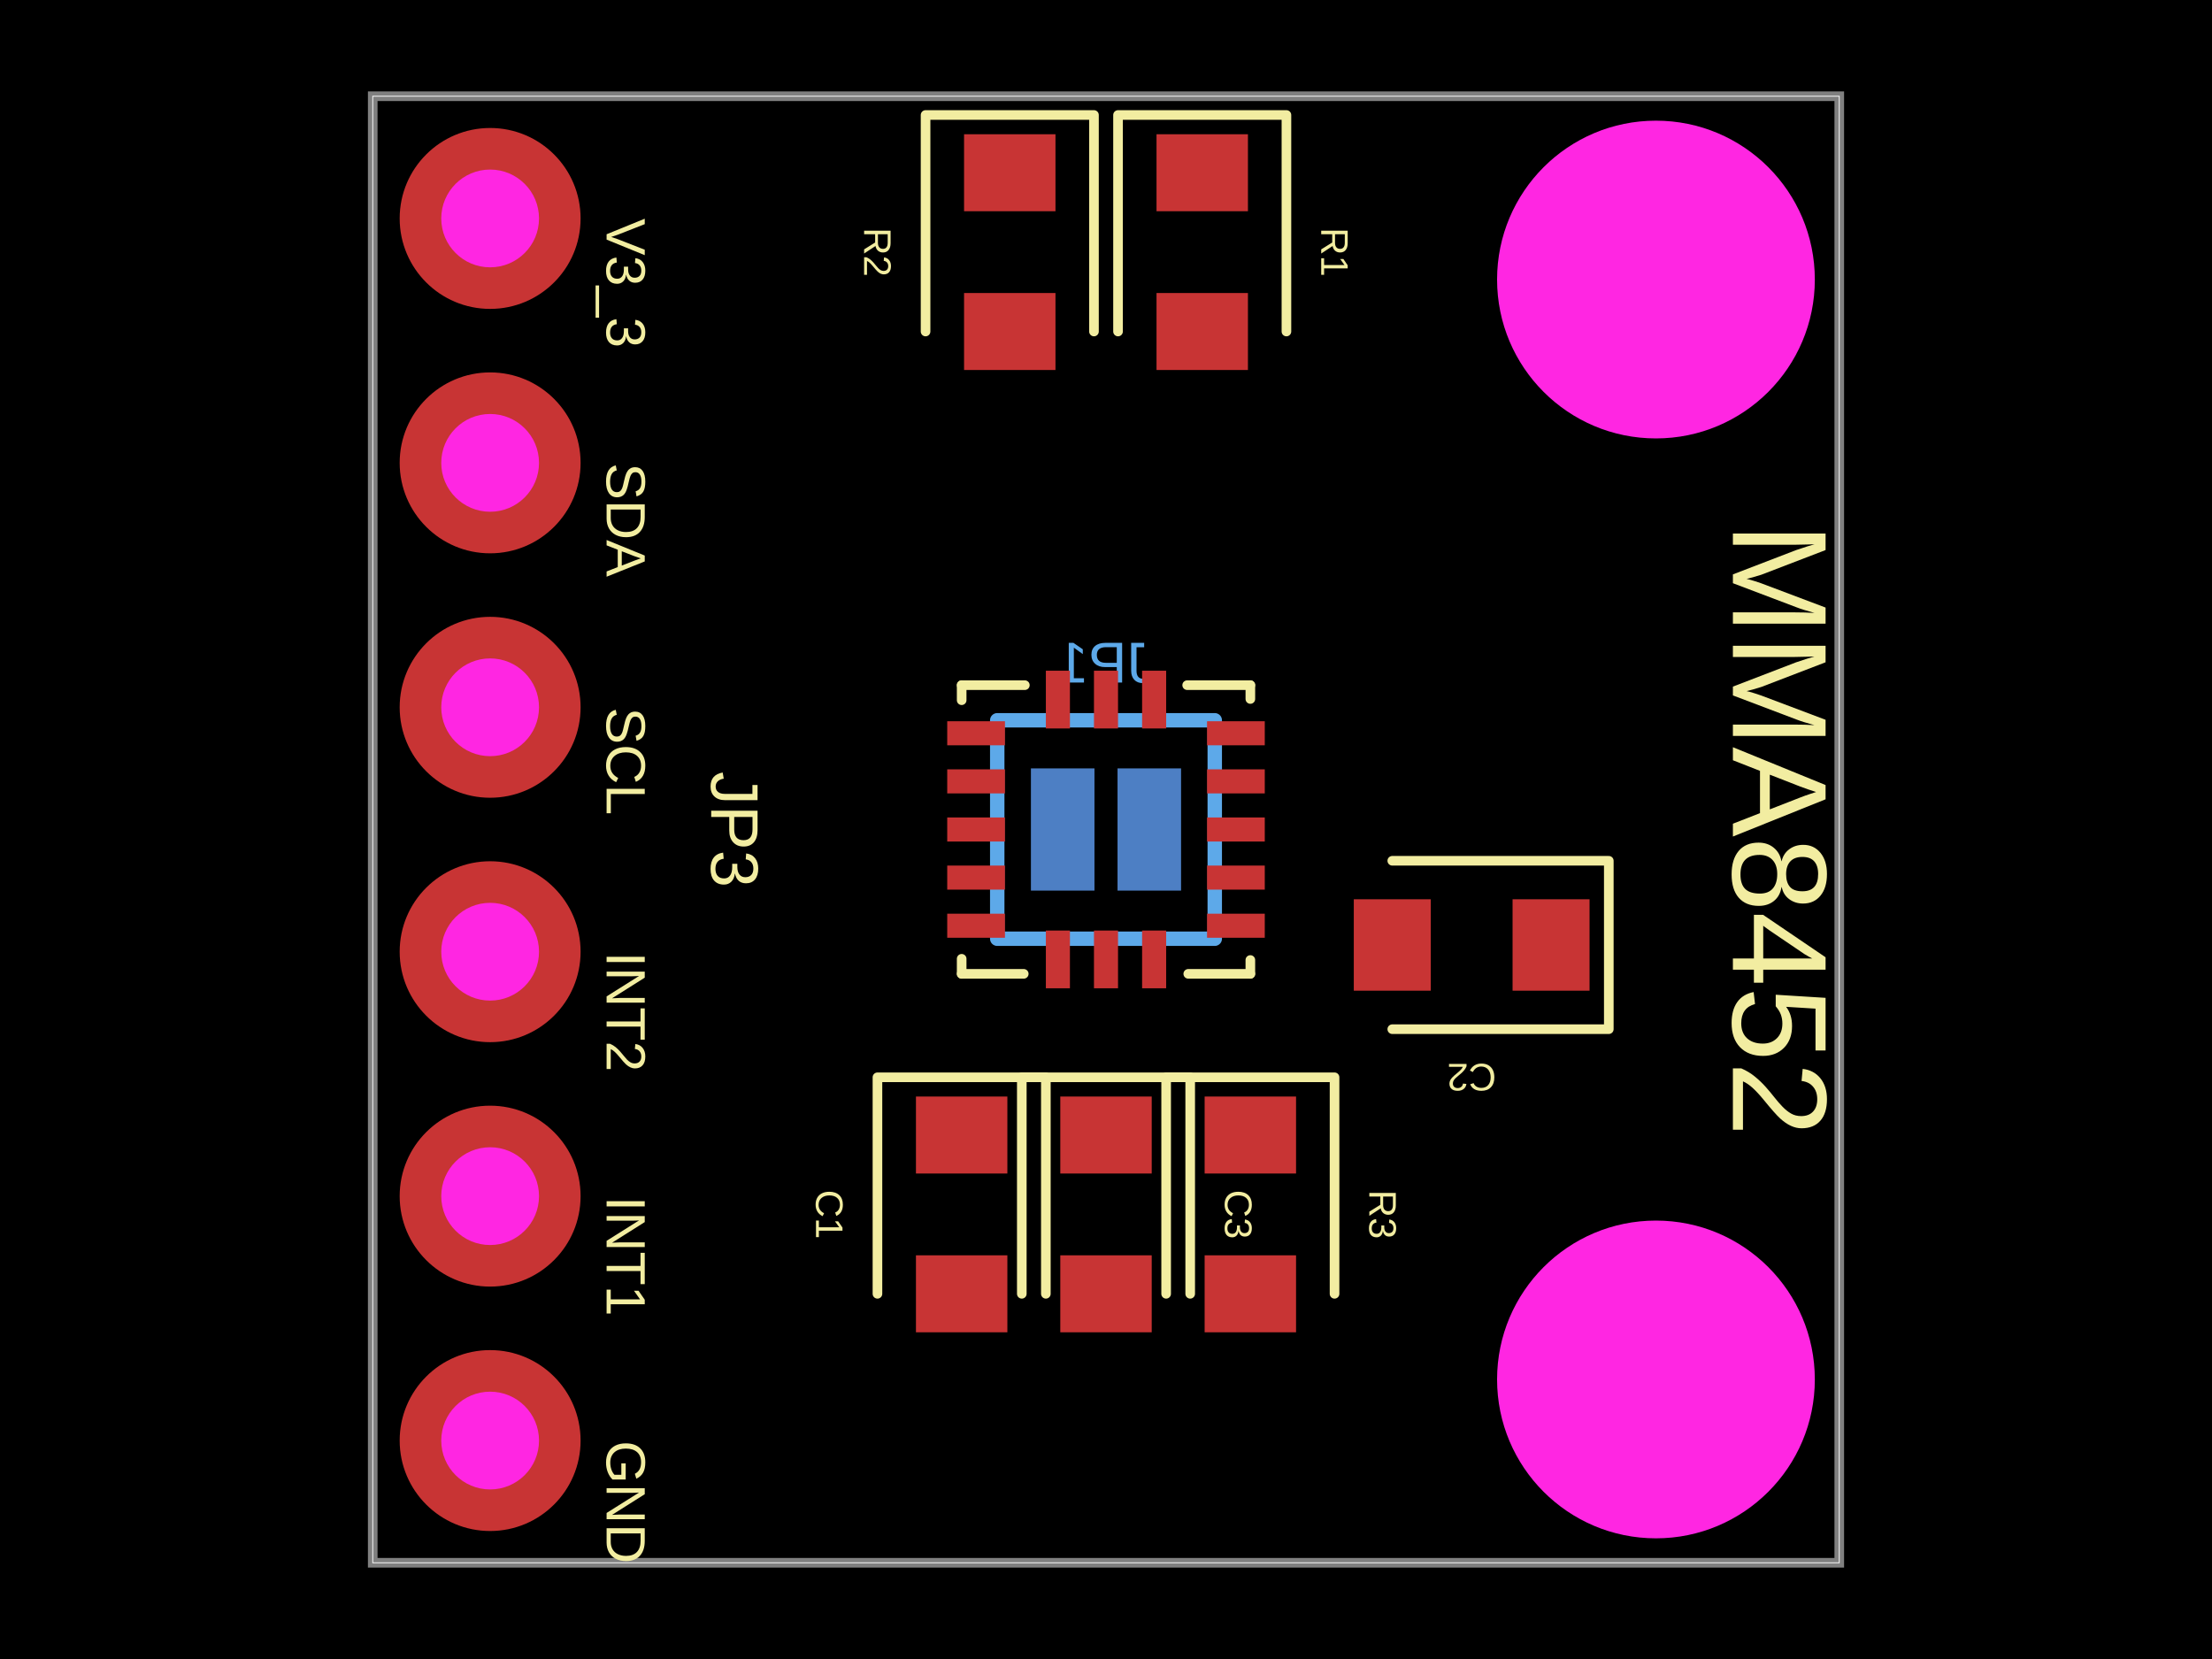
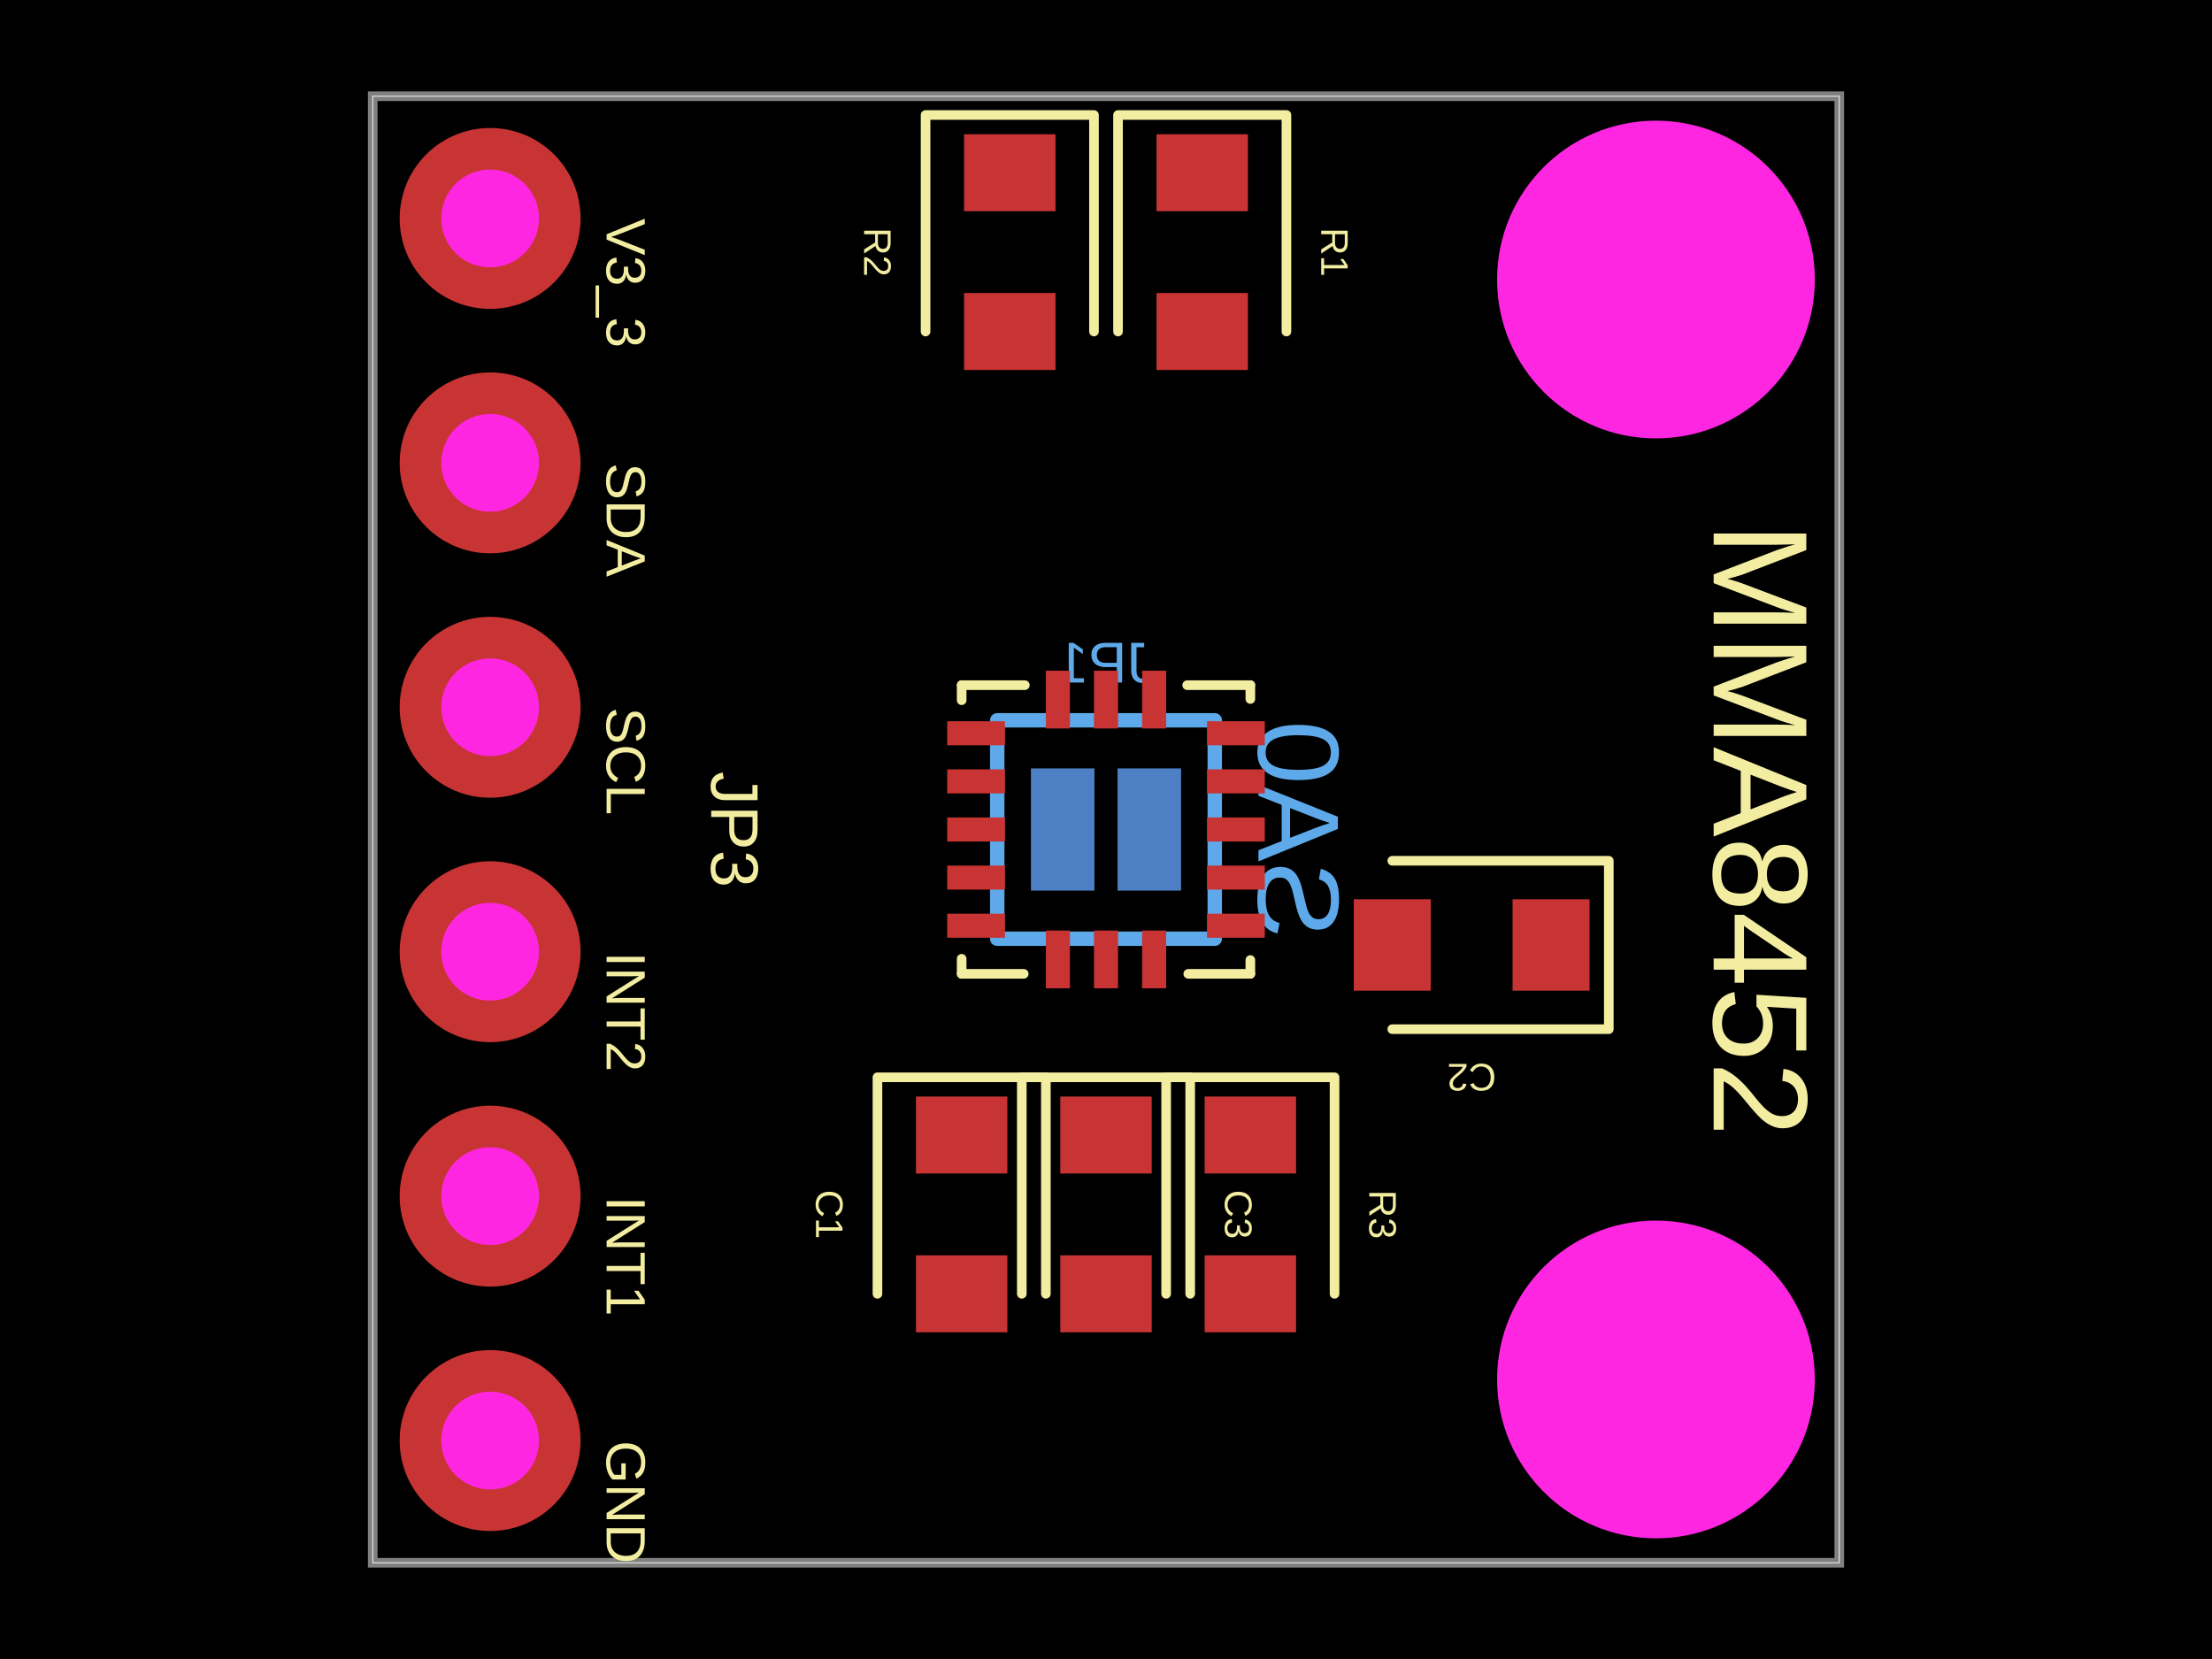
<svg xmlns="http://www.w3.org/2000/svg" width="800" height="600" data-software-used-string="@tscircuit/core@0.0.862">
  <style />
  <rect class="boundary" x="0" y="0" fill="#000" width="800" height="600" data-type="pcb_background" data-pcb-layer="global" />
  <rect class="pcb-boundary" fill="none" stroke="#fff" stroke-width="0.3" x="134.803" y="34.803" width="530.394" height="530.394" data-type="pcb_boundary" data-pcb-layer="global" />
  <rect class="pcb-pad" fill="rgb(77, 127, 196)" x="404.169" y="277.9" width="22.984" height="44.2" data-type="pcb_smtpad" data-pcb-layer="bottom" />
  <rect class="pcb-pad" fill="rgb(77, 127, 196)" x="372.847" y="277.9" width="22.984" height="44.2" data-type="pcb_smtpad" data-pcb-layer="bottom" />
  <path class="pcb-silkscreen pcb-silkscreen-bottom" d="M 439.334 339.501 L 360.666 339.501 L 360.666 260.499 L 439.334 260.499 L 439.334 339.501 Z" fill="none" stroke="#5da9e9" stroke-width="5.22" stroke-linecap="round" stroke-linejoin="round" data-pcb-component-id="pcb_component_7" data-pcb-silkscreen-path-id="pcb_silkscreen_path_14" data-type="pcb_silkscreen_path" data-pcb-layer="bottom" />
  <text x="0" y="0" dx="0" dy="0" fill="#5da9e9" font-family="Arial, sans-serif" font-size="20.882" text-anchor="middle" dominant-baseline="central" transform="matrix(-1,0,0,1,400,239.6172)" class="pcb-silkscreen-text pcb-silkscreen-bottom" data-pcb-silkscreen-text-id="pcb_component_7" stroke="none" data-type="pcb_silkscreen_text" data-pcb-layer="bottom">JP1</text>
+   <text x="0" y="0" dx="0" dy="0" fill="#5da9e9" font-family="Arial, sans-serif" font-size="41.763" text-anchor="middle" dominant-baseline="central" transform="matrix(-6.123233995736766e-17,-1,-1,6.123233995736766e-17,469.6056,300)" class="pcb-silkscreen-text pcb-silkscreen-bottom" data-pcb-silkscreen-text-id="null" stroke="none" data-type="pcb_silkscreen_text" data-pcb-layer="bottom">SA0</text>
  <path class="pcb-board" d="M 134.803 565.197 L 665.197 565.197 L 665.197 34.803 L 134.803 34.803 Z" fill="none" stroke="rgba(255, 255, 255, 0.5)" stroke-width="3.48" data-type="pcb_board" data-pcb-layer="board" />
  <rect class="pcb-pad" fill="rgb(200, 52, 52)" x="436.543" y="330.452" width="20.882" height="8.701" data-type="pcb_smtpad" data-pcb-layer="top" />
  <rect class="pcb-pad" fill="rgb(200, 52, 52)" x="436.543" y="313.046" width="20.882" height="8.701" data-type="pcb_smtpad" data-pcb-layer="top" />
  <rect class="pcb-pad" fill="rgb(200, 52, 52)" x="436.543" y="295.649" width="20.882" height="8.701" data-type="pcb_smtpad" data-pcb-layer="top" />
  <rect class="pcb-pad" fill="rgb(200, 52, 52)" x="436.543" y="278.244" width="20.882" height="8.701" data-type="pcb_smtpad" data-pcb-layer="top" />
  <rect class="pcb-pad" fill="rgb(200, 52, 52)" x="436.543" y="260.847" width="20.882" height="8.701" data-type="pcb_smtpad" data-pcb-layer="top" />
  <rect class="pcb-pad" fill="rgb(200, 52, 52)" x="413.055" y="242.575" width="8.701" height="20.882" data-type="pcb_smtpad" data-pcb-layer="top" />
  <rect class="pcb-pad" fill="rgb(200, 52, 52)" x="395.649" y="242.575" width="8.701" height="20.882" data-type="pcb_smtpad" data-pcb-layer="top" />
  <rect class="pcb-pad" fill="rgb(200, 52, 52)" x="378.253" y="242.575" width="8.701" height="20.882" data-type="pcb_smtpad" data-pcb-layer="top" />
  <rect class="pcb-pad" fill="rgb(200, 52, 52)" x="342.575" y="260.847" width="20.882" height="8.701" data-type="pcb_smtpad" data-pcb-layer="top" />
  <rect class="pcb-pad" fill="rgb(200, 52, 52)" x="342.575" y="278.244" width="20.882" height="8.701" data-type="pcb_smtpad" data-pcb-layer="top" />
  <rect class="pcb-pad" fill="rgb(200, 52, 52)" x="342.575" y="295.649" width="20.882" height="8.701" data-type="pcb_smtpad" data-pcb-layer="top" />
  <rect class="pcb-pad" fill="rgb(200, 52, 52)" x="342.575" y="313.046" width="20.882" height="8.701" data-type="pcb_smtpad" data-pcb-layer="top" />
  <rect class="pcb-pad" fill="rgb(200, 52, 52)" x="342.575" y="330.452" width="20.882" height="8.701" data-type="pcb_smtpad" data-pcb-layer="top" />
  <rect class="pcb-pad" fill="rgb(200, 52, 52)" x="378.253" y="336.543" width="8.701" height="20.882" data-type="pcb_smtpad" data-pcb-layer="top" />
  <rect class="pcb-pad" fill="rgb(200, 52, 52)" x="395.649" y="336.543" width="8.701" height="20.882" data-type="pcb_smtpad" data-pcb-layer="top" />
  <rect class="pcb-pad" fill="rgb(200, 52, 52)" x="413.055" y="336.543" width="8.701" height="20.882" data-type="pcb_smtpad" data-pcb-layer="top" />
  <rect class="pcb-pad" fill="rgb(200, 52, 52)" x="418.271" y="48.55" width="33.063" height="27.842" data-type="pcb_smtpad" data-pcb-layer="top" />
  <rect class="pcb-pad" fill="rgb(200, 52, 52)" x="418.271" y="105.974" width="33.063" height="27.842" data-type="pcb_smtpad" data-pcb-layer="top" />
  <rect class="pcb-pad" fill="rgb(200, 52, 52)" x="348.666" y="48.55" width="33.063" height="27.842" data-type="pcb_smtpad" data-pcb-layer="top" />
  <rect class="pcb-pad" fill="rgb(200, 52, 52)" x="348.666" y="105.974" width="33.063" height="27.842" data-type="pcb_smtpad" data-pcb-layer="top" />
  <rect class="pcb-pad" fill="rgb(200, 52, 52)" x="435.673" y="396.578" width="33.063" height="27.842" data-type="pcb_smtpad" data-pcb-layer="top" />
  <rect class="pcb-pad" fill="rgb(200, 52, 52)" x="435.673" y="454.002" width="33.063" height="27.842" data-type="pcb_smtpad" data-pcb-layer="top" />
  <rect class="pcb-pad" fill="rgb(200, 52, 52)" x="331.265" y="396.578" width="33.063" height="27.842" data-type="pcb_smtpad" data-pcb-layer="top" />
  <rect class="pcb-pad" fill="rgb(200, 52, 52)" x="331.265" y="454.002" width="33.063" height="27.842" data-type="pcb_smtpad" data-pcb-layer="top" />
  <rect class="pcb-pad" fill="rgb(200, 52, 52)" x="383.469" y="396.578" width="33.063" height="27.842" data-type="pcb_smtpad" data-pcb-layer="top" />
  <rect class="pcb-pad" fill="rgb(200, 52, 52)" x="383.469" y="454.002" width="33.063" height="27.842" data-type="pcb_smtpad" data-pcb-layer="top" />
  <rect class="pcb-pad" fill="rgb(200, 52, 52)" x="547.042" y="325.232" width="27.842" height="33.063" data-type="pcb_smtpad" data-pcb-layer="top" />
  <rect class="pcb-pad" fill="rgb(200, 52, 52)" x="489.617" y="325.232" width="27.842" height="33.063" data-type="pcb_smtpad" data-pcb-layer="top" />
  <path class="pcb-silkscreen pcb-silkscreen-top" d="M 452.208 252.803 L 452.208 247.796" fill="none" stroke="#f2eda1" stroke-width="3.48" stroke-linecap="round" stroke-linejoin="round" data-pcb-component-id="pcb_component_0" data-pcb-silkscreen-path-id="pcb_silkscreen_path_0" data-type="pcb_silkscreen_path" data-pcb-layer="top" />
  <path class="pcb-silkscreen pcb-silkscreen-top" d="M 452.208 352.204 L 452.208 347.197" fill="none" stroke="#f2eda1" stroke-width="3.48" stroke-linecap="round" stroke-linejoin="round" data-pcb-component-id="pcb_component_0" data-pcb-silkscreen-path-id="pcb_silkscreen_path_1" data-type="pcb_silkscreen_path" data-pcb-layer="top" />
  <path class="pcb-silkscreen pcb-silkscreen-top" d="M 429.359 247.796 L 452.208 247.796" fill="none" stroke="#f2eda1" stroke-width="3.48" stroke-linecap="round" stroke-linejoin="round" data-pcb-component-id="pcb_component_0" data-pcb-silkscreen-path-id="pcb_silkscreen_path_2" data-type="pcb_silkscreen_path" data-pcb-layer="top" />
  <path class="pcb-silkscreen pcb-silkscreen-top" d="M 347.799 247.796 L 370.648 247.796" fill="none" stroke="#f2eda1" stroke-width="3.48" stroke-linecap="round" stroke-linejoin="round" data-pcb-component-id="pcb_component_0" data-pcb-silkscreen-path-id="pcb_silkscreen_path_3" data-type="pcb_silkscreen_path" data-pcb-layer="top" />
  <path class="pcb-silkscreen pcb-silkscreen-top" d="M 347.799 253.243 L 347.799 247.796" fill="none" stroke="#f2eda1" stroke-width="3.48" stroke-linecap="round" stroke-linejoin="round" data-pcb-component-id="pcb_component_0" data-pcb-silkscreen-path-id="pcb_silkscreen_path_4" data-type="pcb_silkscreen_path" data-pcb-layer="top" />
  <path class="pcb-silkscreen pcb-silkscreen-top" d="M 347.799 352.204 L 347.799 346.757" fill="none" stroke="#f2eda1" stroke-width="3.48" stroke-linecap="round" stroke-linejoin="round" data-pcb-component-id="pcb_component_0" data-pcb-silkscreen-path-id="pcb_silkscreen_path_5" data-type="pcb_silkscreen_path" data-pcb-layer="top" />
  <path class="pcb-silkscreen pcb-silkscreen-top" d="M 370.255 352.204 L 347.799 352.204" fill="none" stroke="#f2eda1" stroke-width="3.48" stroke-linecap="round" stroke-linejoin="round" data-pcb-component-id="pcb_component_0" data-pcb-silkscreen-path-id="pcb_silkscreen_path_6" data-type="pcb_silkscreen_path" data-pcb-layer="top" />
  <path class="pcb-silkscreen pcb-silkscreen-top" d="M 452.208 352.204 L 429.752 352.204" fill="none" stroke="#f2eda1" stroke-width="3.48" stroke-linecap="round" stroke-linejoin="round" data-pcb-component-id="pcb_component_0" data-pcb-silkscreen-path-id="pcb_silkscreen_path_7" data-type="pcb_silkscreen_path" data-pcb-layer="top" />
  <path class="pcb-silkscreen pcb-silkscreen-top" d="M 465.255 119.896 L 465.255 41.589 L 404.35 41.589 L 404.35 119.896" fill="none" stroke="#f2eda1" stroke-width="3.48" stroke-linecap="round" stroke-linejoin="round" data-pcb-component-id="pcb_component_1" data-pcb-silkscreen-path-id="pcb_silkscreen_path_8" data-type="pcb_silkscreen_path" data-pcb-layer="top" />
  <text x="0" y="0" dx="0" dy="0" fill="#f2eda1" font-family="Arial, sans-serif" font-size="13.921" text-anchor="middle" dominant-baseline="central" transform="matrix(-1.8369701987210297e-16,1,-1,-1.8369701987210297e-16,482.6566,91.18329)" class="pcb-silkscreen-text pcb-silkscreen-top" data-pcb-silkscreen-text-id="pcb_component_1" stroke="none" data-type="pcb_silkscreen_text" data-pcb-layer="top">R1</text>
  <path class="pcb-silkscreen pcb-silkscreen-top" d="M 395.65 119.896 L 395.65 41.589 L 334.745 41.589 L 334.745 119.896" fill="none" stroke="#f2eda1" stroke-width="3.48" stroke-linecap="round" stroke-linejoin="round" data-pcb-component-id="pcb_component_2" data-pcb-silkscreen-path-id="pcb_silkscreen_path_9" data-type="pcb_silkscreen_path" data-pcb-layer="top" />
  <text x="0" y="0" dx="0" dy="0" fill="#f2eda1" font-family="Arial, sans-serif" font-size="13.921" text-anchor="middle" dominant-baseline="central" transform="matrix(-1.8369701987210297e-16,1,-1,-1.8369701987210297e-16,317.3434,91.18329)" class="pcb-silkscreen-text pcb-silkscreen-top" data-pcb-silkscreen-text-id="pcb_component_2" stroke="none" data-type="pcb_silkscreen_text" data-pcb-layer="top">R2</text>
  <path class="pcb-silkscreen pcb-silkscreen-top" d="M 482.657 467.923 L 482.657 389.617 L 421.752 389.617 L 421.752 467.923" fill="none" stroke="#f2eda1" stroke-width="3.48" stroke-linecap="round" stroke-linejoin="round" data-pcb-component-id="pcb_component_3" data-pcb-silkscreen-path-id="pcb_silkscreen_path_10" data-type="pcb_silkscreen_path" data-pcb-layer="top" />
  <text x="0" y="0" dx="0" dy="0" fill="#f2eda1" font-family="Arial, sans-serif" font-size="13.921" text-anchor="middle" dominant-baseline="central" transform="matrix(-1.8369701987210297e-16,1,-1,-1.8369701987210297e-16,500.058,439.2111)" class="pcb-silkscreen-text pcb-silkscreen-top" data-pcb-silkscreen-text-id="pcb_component_3" stroke="none" data-type="pcb_silkscreen_text" data-pcb-layer="top">R3</text>
  <path class="pcb-silkscreen pcb-silkscreen-top" d="M 378.248 467.923 L 378.248 389.617 L 317.343 389.617 L 317.343 467.923" fill="none" stroke="#f2eda1" stroke-width="3.48" stroke-linecap="round" stroke-linejoin="round" data-pcb-component-id="pcb_component_4" data-pcb-silkscreen-path-id="pcb_silkscreen_path_11" data-type="pcb_silkscreen_path" data-pcb-layer="top" />
  <text x="0" y="0" dx="0" dy="0" fill="#f2eda1" font-family="Arial, sans-serif" font-size="13.921" text-anchor="middle" dominant-baseline="central" transform="matrix(-1.8369701987210297e-16,1,-1,-1.8369701987210297e-16,299.942,439.2111)" class="pcb-silkscreen-text pcb-silkscreen-top" data-pcb-silkscreen-text-id="pcb_component_4" stroke="none" data-type="pcb_silkscreen_text" data-pcb-layer="top">C1</text>
  <path class="pcb-silkscreen pcb-silkscreen-top" d="M 430.452 467.923 L 430.452 389.617 L 369.548 389.617 L 369.548 467.923" fill="none" stroke="#f2eda1" stroke-width="3.48" stroke-linecap="round" stroke-linejoin="round" data-pcb-component-id="pcb_component_5" data-pcb-silkscreen-path-id="pcb_silkscreen_path_12" data-type="pcb_silkscreen_path" data-pcb-layer="top" />
  <text x="0" y="0" dx="0" dy="0" fill="#f2eda1" font-family="Arial, sans-serif" font-size="13.921" text-anchor="middle" dominant-baseline="central" transform="matrix(-1.8369701987210297e-16,1,-1,-1.8369701987210297e-16,447.8538,439.2111)" class="pcb-silkscreen-text pcb-silkscreen-top" data-pcb-silkscreen-text-id="pcb_component_5" stroke="none" data-type="pcb_silkscreen_text" data-pcb-layer="top">C3</text>
  <path class="pcb-silkscreen pcb-silkscreen-top" d="M 503.538 372.216 L 581.845 372.216 L 581.845 311.311 L 503.538 311.311" fill="none" stroke="#f2eda1" stroke-width="3.48" stroke-linecap="round" stroke-linejoin="round" data-pcb-component-id="pcb_component_6" data-pcb-silkscreen-path-id="pcb_silkscreen_path_13" data-type="pcb_silkscreen_path" data-pcb-layer="top" />
  <text x="0" y="0" dx="0" dy="0" fill="#f2eda1" font-family="Arial, sans-serif" font-size="13.921" text-anchor="middle" dominant-baseline="central" transform="matrix(-1,-1.2246467991473532e-16,1.2246467991473532e-16,-1,532.2506,389.6172)" class="pcb-silkscreen-text pcb-silkscreen-top" data-pcb-silkscreen-text-id="pcb_component_6" stroke="none" data-type="pcb_silkscreen_text" data-pcb-layer="top">C2</text>
  <text x="0" y="0" dx="0" dy="0" fill="#f2eda1" font-family="Arial, sans-serif" font-size="20.046" text-anchor="start" dominant-baseline="central" transform="matrix(6.123233995736766e-17,1,-1,6.123233995736766e-17,226.3341,79.00232)" class="pcb-silkscreen-text pcb-silkscreen-top" data-pcb-silkscreen-text-id="pcb_component_8" stroke="none" data-type="pcb_silkscreen_text" data-pcb-layer="top">V3_3</text>
  <text x="0" y="0" dx="0" dy="0" fill="#f2eda1" font-family="Arial, sans-serif" font-size="20.046" text-anchor="start" dominant-baseline="central" transform="matrix(6.123233995736766e-17,1,-1,6.123233995736766e-17,226.3341,167.4014)" class="pcb-silkscreen-text pcb-silkscreen-top" data-pcb-silkscreen-text-id="pcb_component_8" stroke="none" data-type="pcb_silkscreen_text" data-pcb-layer="top">SDA</text>
  <text x="0" y="0" dx="0" dy="0" fill="#f2eda1" font-family="Arial, sans-serif" font-size="20.046" text-anchor="start" dominant-baseline="central" transform="matrix(6.123233995736766e-17,1,-1,6.123233995736766e-17,226.3341,255.8005)" class="pcb-silkscreen-text pcb-silkscreen-top" data-pcb-silkscreen-text-id="pcb_component_8" stroke="none" data-type="pcb_silkscreen_text" data-pcb-layer="top">SCL</text>
  <text x="0" y="0" dx="0" dy="0" fill="#f2eda1" font-family="Arial, sans-serif" font-size="20.046" text-anchor="start" dominant-baseline="central" transform="matrix(6.123233995736766e-17,1,-1,6.123233995736766e-17,226.3341,344.1995)" class="pcb-silkscreen-text pcb-silkscreen-top" data-pcb-silkscreen-text-id="pcb_component_8" stroke="none" data-type="pcb_silkscreen_text" data-pcb-layer="top">INT2</text>
  <text x="0" y="0" dx="0" dy="0" fill="#f2eda1" font-family="Arial, sans-serif" font-size="20.046" text-anchor="start" dominant-baseline="central" transform="matrix(6.123233995736766e-17,1,-1,6.123233995736766e-17,226.3341,432.5986)" class="pcb-silkscreen-text pcb-silkscreen-top" data-pcb-silkscreen-text-id="pcb_component_8" stroke="none" data-type="pcb_silkscreen_text" data-pcb-layer="top">INT1</text>
  <text x="0" y="0" dx="0" dy="0" fill="#f2eda1" font-family="Arial, sans-serif" font-size="20.046" text-anchor="start" dominant-baseline="central" transform="matrix(6.123233995736766e-17,1,-1,6.123233995736766e-17,226.3341,520.9977)" class="pcb-silkscreen-text pcb-silkscreen-top" data-pcb-silkscreen-text-id="pcb_component_8" stroke="none" data-type="pcb_silkscreen_text" data-pcb-layer="top">GND</text>
  <text x="0" y="0" dx="0" dy="0" fill="#f2eda1" font-family="Arial, sans-serif" font-size="24.362" text-anchor="middle" dominant-baseline="central" transform="matrix(-1.8369701987210297e-16,1,-1,-1.8369701987210297e-16,265.6613,300)" class="pcb-silkscreen-text pcb-silkscreen-top" data-pcb-silkscreen-text-id="pcb_component_8" stroke="none" data-type="pcb_silkscreen_text" data-pcb-layer="top">JP3</text>
-   <text x="0" y="0" dx="0" dy="0" fill="#f2eda1" font-family="Arial, sans-serif" font-size="48.724" text-anchor="middle" dominant-baseline="central" transform="matrix(6.123233995736766e-17,1,-1,6.123233995736766e-17,643.6195,300)" class="pcb-silkscreen-text pcb-silkscreen-top" data-pcb-silkscreen-text-id="null" stroke="none" data-type="pcb_silkscreen_text" data-pcb-layer="top">MMA8452</text>
+   <text x="0" y="0" dx="0" dy="0" fill="#f2eda1" font-family="Arial, sans-serif" font-size="48.724" text-anchor="middle" dominant-baseline="central" transform="matrix(6.123233995736766e-17,1,-1,6.123233995736766e-17,636.6589,300)" class="pcb-silkscreen-text pcb-silkscreen-top" data-pcb-silkscreen-text-id="null" stroke="none" data-type="pcb_silkscreen_text" data-pcb-layer="top">MMA8452</text>
  <g data-type="pcb_plated_hole" data-pcb-layer="through">
    <circle class="pcb-hole-outer" fill="rgb(200, 52, 52)" cx="177.262" cy="79.002" r="32.715" data-type="pcb_plated_hole" data-pcb-layer="top" />
    <circle class="pcb-hole-inner" fill="#FF26E2" cx="177.262" cy="79.002" r="17.68" data-type="pcb_plated_hole_drill" data-pcb-layer="drill" />
  </g>
  <g data-type="pcb_plated_hole" data-pcb-layer="through">
    <circle class="pcb-hole-outer" fill="rgb(200, 52, 52)" cx="177.262" cy="167.401" r="32.715" data-type="pcb_plated_hole" data-pcb-layer="top" />
    <circle class="pcb-hole-inner" fill="#FF26E2" cx="177.262" cy="167.401" r="17.68" data-type="pcb_plated_hole_drill" data-pcb-layer="drill" />
  </g>
  <g data-type="pcb_plated_hole" data-pcb-layer="through">
    <circle class="pcb-hole-outer" fill="rgb(200, 52, 52)" cx="177.262" cy="255.8" r="32.715" data-type="pcb_plated_hole" data-pcb-layer="top" />
    <circle class="pcb-hole-inner" fill="#FF26E2" cx="177.262" cy="255.8" r="17.68" data-type="pcb_plated_hole_drill" data-pcb-layer="drill" />
  </g>
  <g data-type="pcb_plated_hole" data-pcb-layer="through">
    <circle class="pcb-hole-outer" fill="rgb(200, 52, 52)" cx="177.262" cy="344.2" r="32.715" data-type="pcb_plated_hole" data-pcb-layer="top" />
    <circle class="pcb-hole-inner" fill="#FF26E2" cx="177.262" cy="344.2" r="17.68" data-type="pcb_plated_hole_drill" data-pcb-layer="drill" />
  </g>
  <g data-type="pcb_plated_hole" data-pcb-layer="through">
    <circle class="pcb-hole-outer" fill="rgb(200, 52, 52)" cx="177.262" cy="432.599" r="32.715" data-type="pcb_plated_hole" data-pcb-layer="top" />
    <circle class="pcb-hole-inner" fill="#FF26E2" cx="177.262" cy="432.599" r="17.68" data-type="pcb_plated_hole_drill" data-pcb-layer="drill" />
  </g>
  <g data-type="pcb_plated_hole" data-pcb-layer="through">
    <circle class="pcb-hole-outer" fill="rgb(200, 52, 52)" cx="177.262" cy="520.998" r="32.715" data-type="pcb_plated_hole" data-pcb-layer="top" />
    <circle class="pcb-hole-inner" fill="#FF26E2" cx="177.262" cy="520.998" r="17.68" data-type="pcb_plated_hole_drill" data-pcb-layer="drill" />
  </g>
  <circle class="pcb-hole" cx="598.898" cy="101.102" r="57.459" fill="#FF26E2" data-type="pcb_hole" data-pcb-layer="drill" />
  <circle class="pcb-hole" cx="598.898" cy="498.898" r="57.459" fill="#FF26E2" data-type="pcb_hole" data-pcb-layer="drill" />
</svg>
